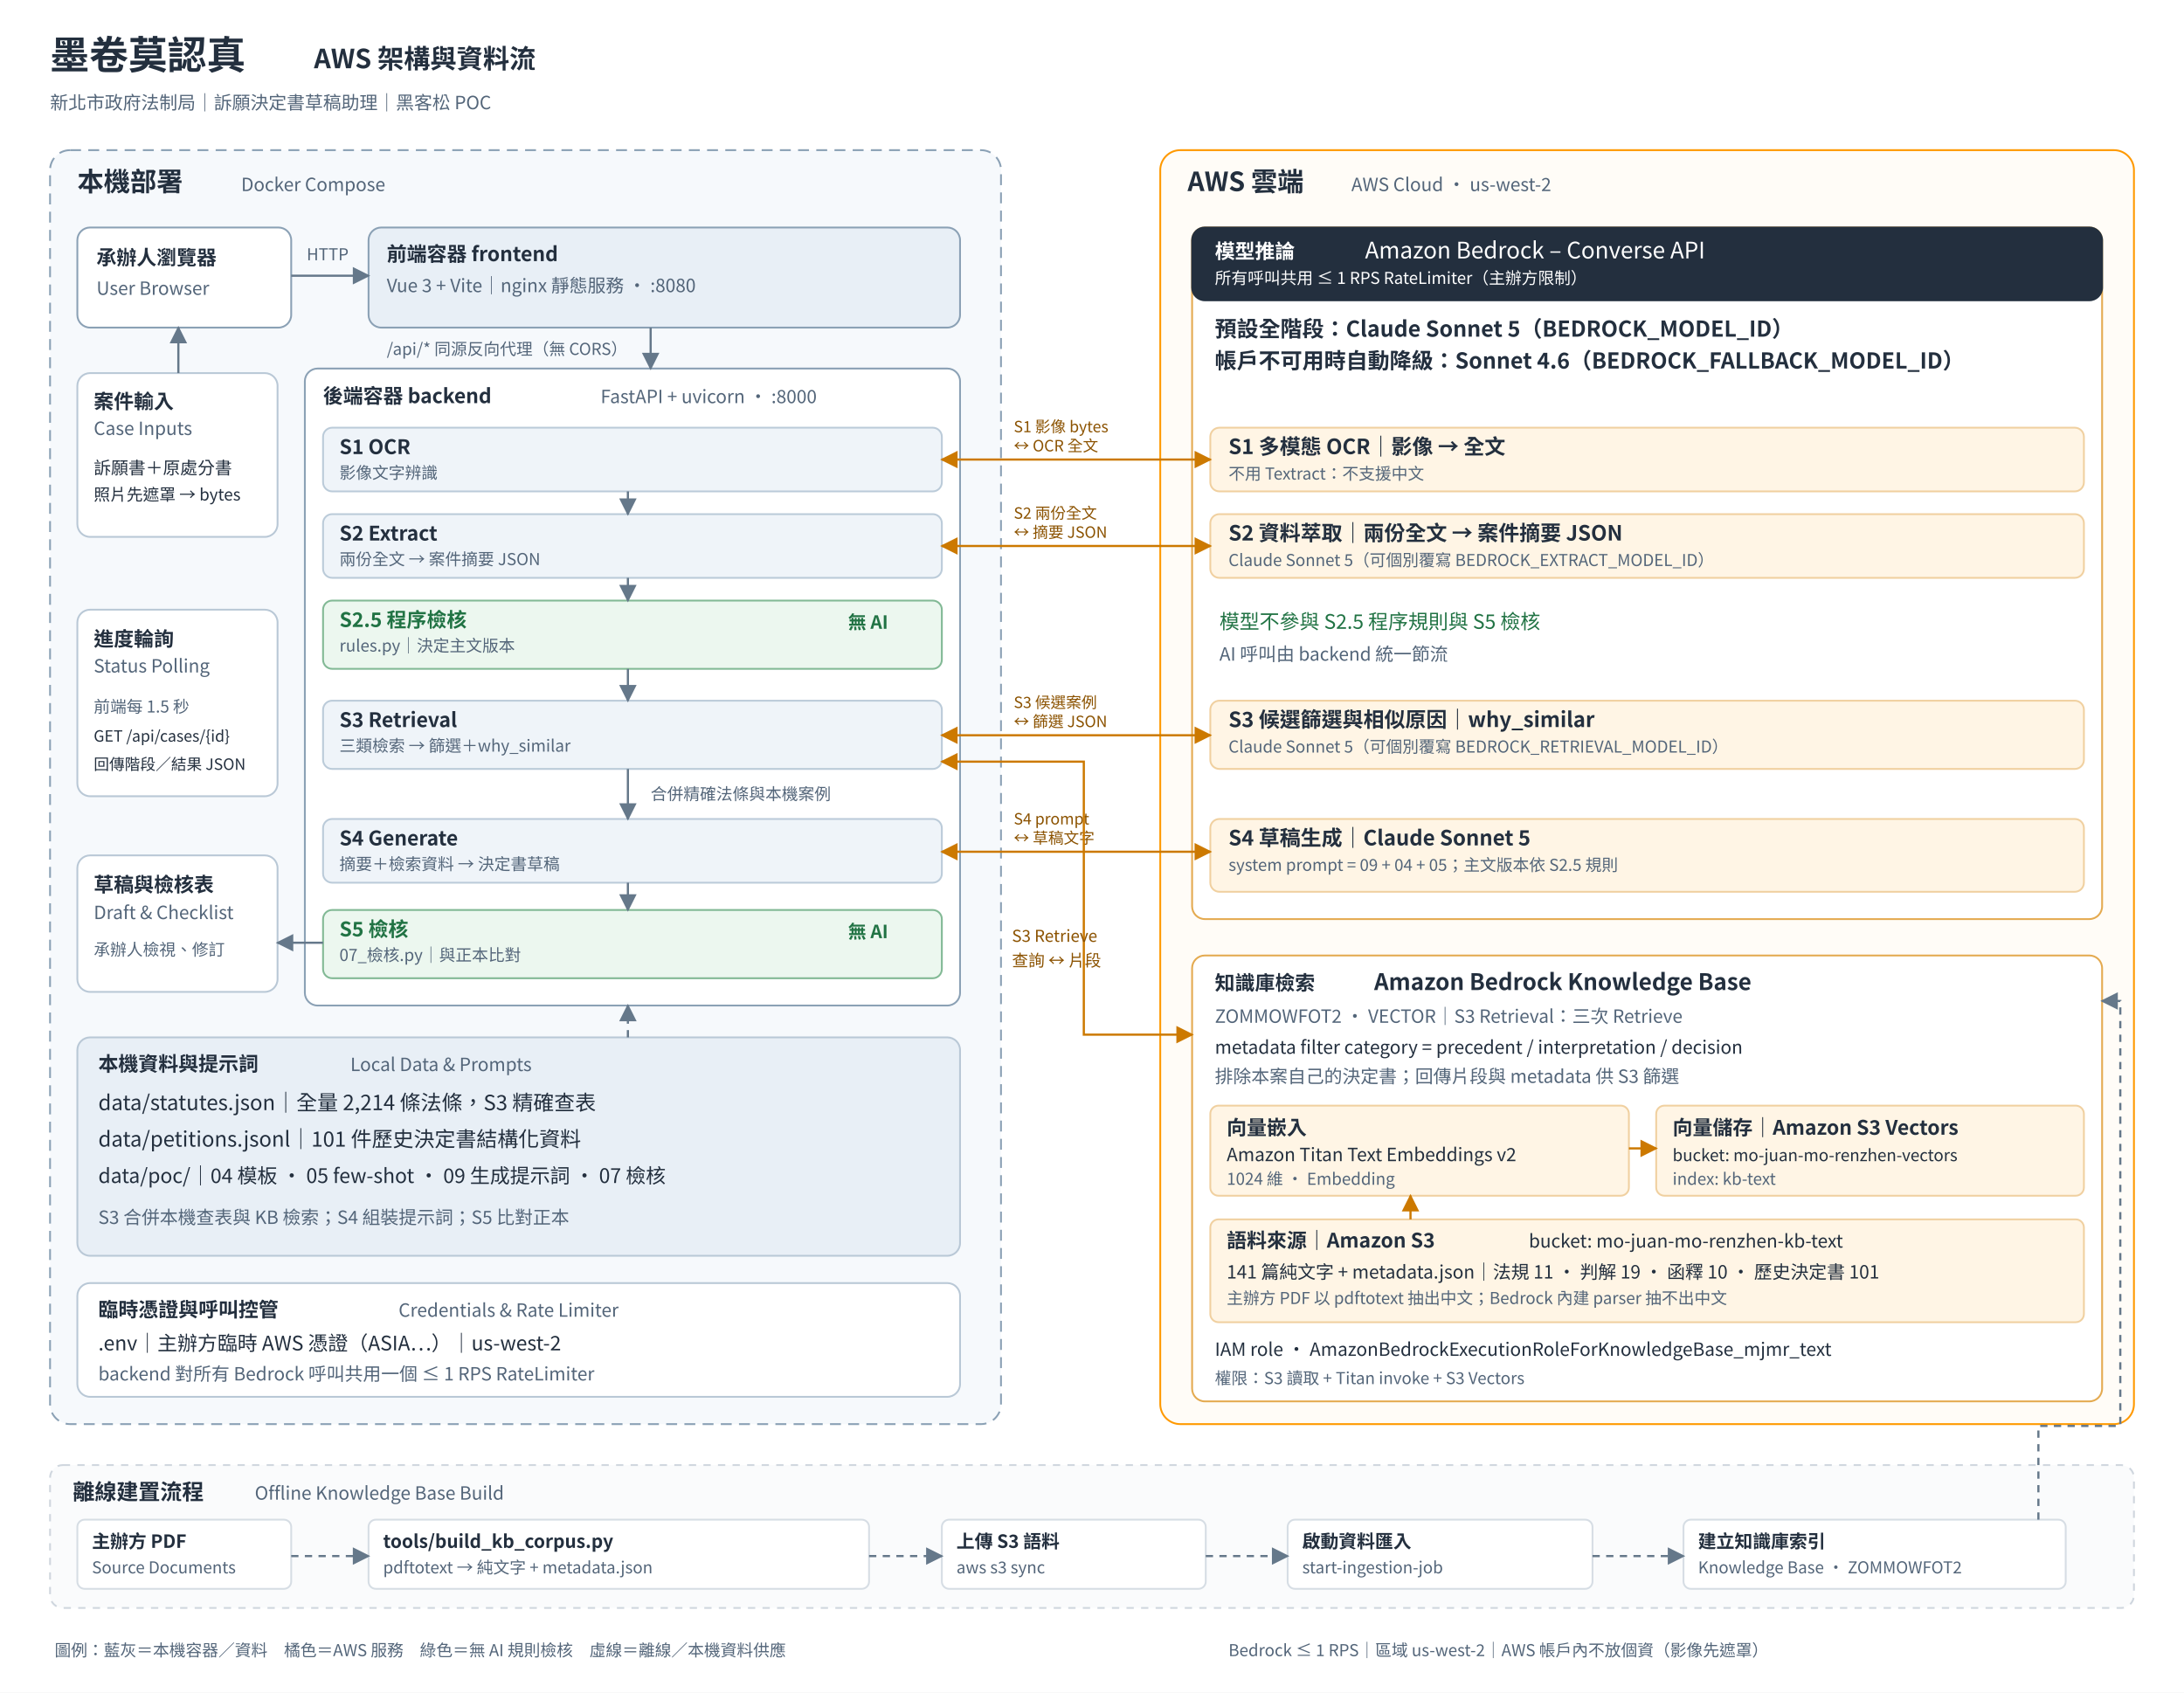
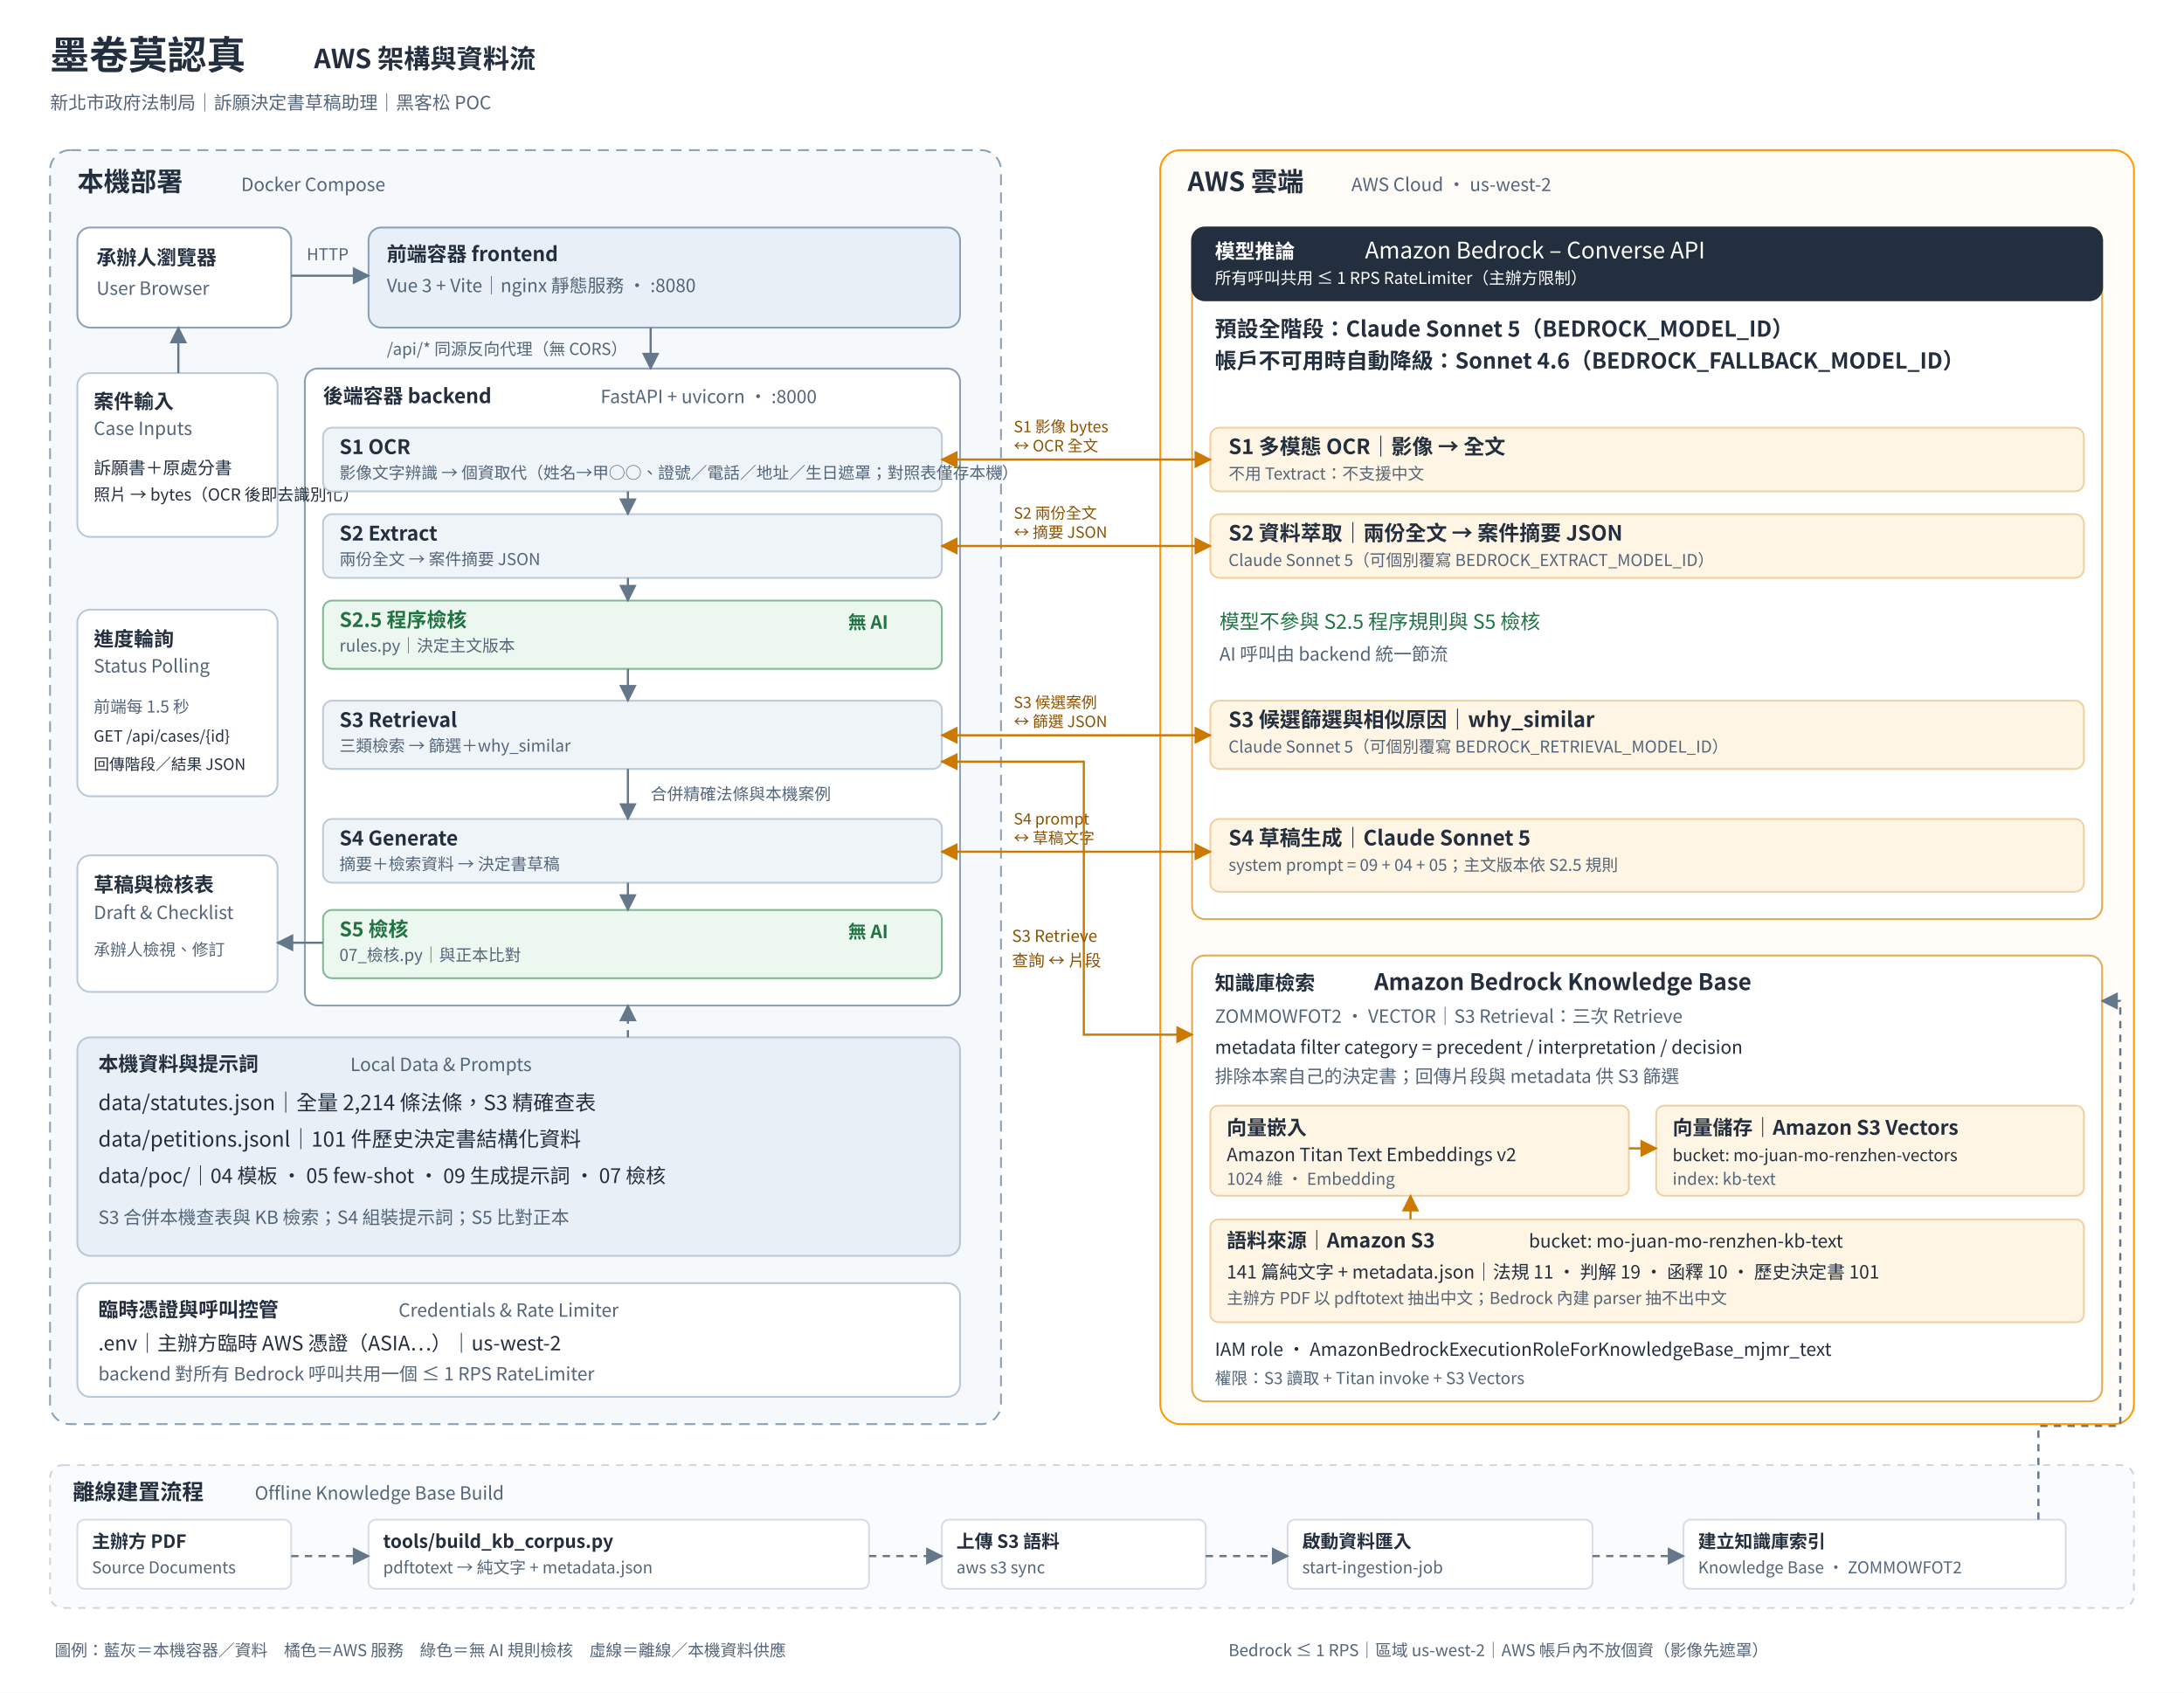
<svg xmlns="http://www.w3.org/2000/svg" width="2400" height="1860" viewBox="0 0 2400 1860">
  <defs>
    <marker id="arrow" viewBox="0 0 10 10" refX="9" refY="5" markerWidth="8" markerHeight="8" orient="auto-start-reverse">
      <path d="M0 0 L10 5 L0 10 Z" fill="#65788A" />
    </marker>
    <marker id="awsarrow" viewBox="0 0 10 10" refX="9" refY="5" markerWidth="8" markerHeight="8" orient="auto-start-reverse">
      <path d="M0 0 L10 5 L0 10 Z" fill="#CC7900" />
    </marker>
  </defs>
  <style>
text { font-family: 'Noto Sans CJK TC', sans-serif; fill:#232F3E; font-size:22px; }
.title {font-size:43px;font-weight:700}.heading{font-size:29px;font-weight:700}.sub{font-size:20px;fill:#536579}.small{font-size:18px;fill:#536579}.label{font-size:19px;fill:#8B5200}.bold{font-weight:700}.green{fill:#217344}.white{fill:white}
</style>
  <rect width="2400" height="1860" fill="white" />
  <text x="55" y="76" class="title">墨卷莫認真</text>
  <text x="345" y="75" class="heading">AWS 架構與資料流</text>
  <text x="55" y="120" class="sub">新北市政府法制局｜訴願決定書草稿助理｜黑客松 POC</text>
  <rect x="55" y="165" width="1045" height="1400" rx="22" fill="#F6F9FC" stroke="#8BA1B5" stroke-width="2" stroke-dasharray="12 8" />
  <text x="85" y="210" class="heading">本機部署</text>
  <text x="265" y="210" class="sub">Docker Compose</text>
  <rect x="1275" y="165" width="1070" height="1400" rx="22" fill="#FFFCF7" stroke="#FF9900" stroke-width="2" />
  <text x="1305" y="210" class="heading">AWS 雲端</text>
  <text x="1485" y="210" class="sub">AWS Cloud · us-west-2</text>
  <rect x="85" y="250" width="235" height="110" rx="14" fill="#FFFFFF" stroke="#8BA1B5" stroke-width="2" />
  <text x="106" y="291" class="bold">承辦人瀏覽器</text>
  <text x="106" y="324" class="sub">User Browser</text>
  <rect x="405" y="250" width="650" height="110" rx="14" fill="#E8EFF6" stroke="#8BA1B5" stroke-width="2" />
  <text x="425" y="287" class="bold">前端容器 frontend</text>
  <text x="425" y="321" class="sub">Vue 3 + Vite｜nginx 靜態服務 · :8080</text>
  <path d="M320 303 H405" fill="none" stroke="#65788A" stroke-width="2.4" marker-end="url(#arrow)" />
  <text x="337" y="286" class="small">HTTP</text>
  <rect x="335" y="405" width="720" height="700" rx="14" fill="#FFFFFF" stroke="#8BA1B5" stroke-width="2" />
  <text x="355" y="443" class="bold">後端容器 backend</text>
  <text x="660" y="443" class="sub">FastAPI + uvicorn · :8000</text>
  <path d="M715 360 V405" fill="none" stroke="#65788A" stroke-width="2.4" marker-end="url(#arrow)" />
  <text x="425" y="390" class="small">/api/* 同源反向代理（無 CORS）</text>
  <rect x="85" y="410" width="220" height="180" rx="14" fill="#FFFFFF" stroke="#B9C8D6" stroke-width="2" />
  <text x="103" y="449" class="bold">案件輸入</text>
  <text x="103" y="478" class="sub">Case Inputs</text>
  <text x="103" y="521" class="" style="font-size:19px">訴願書＋原處分書</text>
-   <text x="103" y="550" class="" style="font-size:18px">照片先遮罩 → bytes</text>
+   <text x="103" y="550" class="" style="font-size:18px">照片 → bytes（OCR 後即去識別化）</text>
  <path d="M196 410 V360" fill="none" stroke="#65788A" stroke-width="2.4" marker-end="url(#arrow)" />
  <rect x="85" y="670" width="220" height="205" rx="14" fill="#FFFFFF" stroke="#B9C8D6" stroke-width="2" />
  <text x="103" y="710" class="bold">進度輪詢</text>
  <text x="103" y="739" class="sub">Status Polling</text>
  <text x="103" y="783" class="small">前端每 1.5 秒</text>
  <text x="103" y="815" class="" style="font-size:17px">GET /api/cases/{id}</text>
  <text x="103" y="846" class="" style="font-size:17px">回傳階段／結果 JSON</text>
  <rect x="85" y="940" width="220" height="150" rx="14" fill="#FFFFFF" stroke="#B9C8D6" stroke-width="2" />
  <text x="103" y="980" class="bold">草稿與檢核表</text>
  <text x="103" y="1010" class="sub">Draft &amp; Checklist</text>
  <text x="103" y="1050" class="small">承辦人檢視、修訂</text>
  <rect x="355" y="470" width="680" height="70" rx="10" fill="#EFF4F9" stroke="#BBCBD9" stroke-width="2" />
  <text x="373" y="499" class="bold">S1  OCR</text>
-   <text x="373" y="526" class="small">影像文字辨識</text>
+   <text x="373" y="526" class="small">影像文字辨識 → 個資取代（姓名→甲○○、證號／電話／地址／生日遮罩；對照表僅存本機）</text>
  <rect x="355" y="565" width="680" height="70" rx="10" fill="#EFF4F9" stroke="#BBCBD9" stroke-width="2" />
  <text x="373" y="594" class="bold">S2  Extract</text>
  <text x="373" y="621" class="small">兩份全文 → 案件摘要 JSON</text>
  <rect x="355" y="660" width="680" height="75" rx="10" fill="#ECF7EF" stroke="#82B995" stroke-width="2" />
  <text x="373" y="689" class="bold green">S2.5  程序檢核</text>
  <text x="373" y="716" class="small">rules.py｜決定主文版本</text>
  <text x="932" y="691" class="bold green" style="font-size:20px">無 AI</text>
  <rect x="355" y="770" width="680" height="75" rx="10" fill="#EFF4F9" stroke="#BBCBD9" stroke-width="2" />
  <text x="373" y="799" class="bold">S3  Retrieval</text>
  <text x="373" y="826" class="small">三類檢索 → 篩選＋why_similar</text>
  <rect x="355" y="900" width="680" height="70" rx="10" fill="#EFF4F9" stroke="#BBCBD9" stroke-width="2" />
  <text x="373" y="929" class="bold">S4  Generate</text>
  <text x="373" y="956" class="small">摘要＋檢索資料 → 決定書草稿</text>
  <rect x="355" y="1000" width="680" height="75" rx="10" fill="#ECF7EF" stroke="#82B995" stroke-width="2" />
  <text x="373" y="1029" class="bold green">S5  檢核</text>
  <text x="373" y="1056" class="small">07_檢核.py｜與正本比對</text>
  <text x="932" y="1031" class="bold green" style="font-size:20px">無 AI</text>
  <path d="M690 540 V565" fill="none" stroke="#65788A" stroke-width="2.4" marker-end="url(#arrow)" />
  <path d="M690 635 V660" fill="none" stroke="#65788A" stroke-width="2.4" marker-end="url(#arrow)" />
  <path d="M690 735 V770" fill="none" stroke="#65788A" stroke-width="2.4" marker-end="url(#arrow)" />
  <path d="M690 845 V900" fill="none" stroke="#65788A" stroke-width="2.4" marker-end="url(#arrow)" />
  <path d="M690 970 V1000" fill="none" stroke="#65788A" stroke-width="2.4" marker-end="url(#arrow)" />
  <text x="715" y="879" class="small">合併精確法條與本機案例</text>
  <path d="M355 1036 H305" fill="none" stroke="#65788A" stroke-width="2.4" marker-end="url(#arrow)" />
  <rect x="1310" y="250" width="1000" height="760" rx="14" fill="#FFFFFF" stroke="#E4AA50" stroke-width="2" />
  <rect x="1310" y="250" width="1000" height="80" rx="14" fill="#232F3E" stroke="#232F3E" stroke-width="2" />
  <text x="1335" y="284" class="bold white">模型推論</text>
  <text x="1500" y="284" class="white" style="font-size:25px">Amazon Bedrock – Converse API</text>
  <text x="1335" y="312" class="white" style="font-size:18px">所有呼叫共用 ≤ 1 RPS RateLimiter（主辦方限制）</text>
  <text x="1335" y="370" class="bold" style="font-size:24px">預設全階段：Claude Sonnet 5（BEDROCK_MODEL_ID）</text>
  <text x="1335" y="405" class="bold" style="font-size:24px">帳戶不可用時自動降級：Sonnet 4.6（BEDROCK_FALLBACK_MODEL_ID）</text>
  <rect x="1330" y="470" width="960" height="70" rx="10" fill="#FFF5E5" stroke="#F0D0A0" stroke-width="2" />
  <text x="1350" y="499" class="bold" style="font-size:23px">S1  多模態 OCR｜影像 → 全文</text>
  <text x="1350" y="527" class="small">不用 Textract：不支援中文</text>
  <rect x="1330" y="565" width="960" height="70" rx="10" fill="#FFF5E5" stroke="#F0D0A0" stroke-width="2" />
  <text x="1350" y="594" class="bold" style="font-size:23px">S2  資料萃取｜兩份全文 → 案件摘要 JSON</text>
  <text x="1350" y="622" class="small">Claude Sonnet 5（可個別覆寫 BEDROCK_EXTRACT_MODEL_ID）</text>
  <rect x="1330" y="770" width="960" height="75" rx="10" fill="#FFF5E5" stroke="#F0D0A0" stroke-width="2" />
  <text x="1350" y="799" class="bold" style="font-size:23px">S3  候選篩選與相似原因｜why_similar</text>
  <text x="1350" y="827" class="small">Claude Sonnet 5（可個別覆寫 BEDROCK_RETRIEVAL_MODEL_ID）</text>
  <rect x="1330" y="900" width="960" height="80" rx="10" fill="#FFF5E5" stroke="#F0D0A0" stroke-width="2" />
  <text x="1350" y="929" class="bold" style="font-size:23px">S4  草稿生成｜Claude Sonnet 5</text>
  <text x="1350" y="957" class="small">system prompt = 09 + 04 + 05；主文版本依 S2.5 規則</text>
  <text x="1340" y="691" class="green" style="font-size:22px">模型不參與 S2.5 程序規則與 S5 檢核</text>
  <text x="1340" y="726" class="sub">AI 呼叫由 backend 統一節流</text>
  <path d="M1035 505 H1330" fill="none" stroke="#CC7900" stroke-width="2.4" marker-end="url(#awsarrow)" marker-start="url(#awsarrow)" />
  <rect x="1107" y="456" width="160" height="43" rx="3" fill="white" stroke="white" stroke-width="2" />
  <text x="1114" y="475" class="label" style="font-size:17px">S1  影像 bytes</text>
  <text x="1114" y="496" class="label" style="font-size:17px">↔ OCR 全文</text>
  <path d="M1035 600 H1330" fill="none" stroke="#CC7900" stroke-width="2.4" marker-end="url(#awsarrow)" marker-start="url(#awsarrow)" />
  <rect x="1107" y="551" width="160" height="43" rx="3" fill="white" stroke="white" stroke-width="2" />
  <text x="1114" y="570" class="label" style="font-size:17px">S2  兩份全文</text>
  <text x="1114" y="591" class="label" style="font-size:17px">↔ 摘要 JSON</text>
  <path d="M1035 808 H1330" fill="none" stroke="#CC7900" stroke-width="2.4" marker-end="url(#awsarrow)" marker-start="url(#awsarrow)" />
  <rect x="1107" y="759" width="160" height="43" rx="3" fill="white" stroke="white" stroke-width="2" />
  <text x="1114" y="778" class="label" style="font-size:17px">S3  候選案例</text>
  <text x="1114" y="799" class="label" style="font-size:17px">↔ 篩選 JSON</text>
  <path d="M1035 936 H1330" fill="none" stroke="#CC7900" stroke-width="2.4" marker-end="url(#awsarrow)" marker-start="url(#awsarrow)" />
  <rect x="1107" y="887" width="160" height="43" rx="3" fill="white" stroke="white" stroke-width="2" />
  <text x="1114" y="906" class="label" style="font-size:17px">S4  prompt</text>
  <text x="1114" y="927" class="label" style="font-size:17px">↔ 草稿文字</text>
  <rect x="85" y="1140" width="970" height="240" rx="14" fill="#E8EFF6" stroke="#B9C8D6" stroke-width="2" />
  <text x="108" y="1177" class="bold">本機資料與提示詞</text>
  <text x="385" y="1177" class="sub">Local Data &amp; Prompts</text>
  <text x="108" y="1220" class="" style="font-size:23px">data/statutes.json｜全量 2,214 條法條，S3 精確查表</text>
  <text x="108" y="1260" class="" style="font-size:23px">data/petitions.jsonl｜101 件歷史決定書結構化資料</text>
  <text x="108" y="1300" class="" style="font-size:22px">data/poc/｜04 模板 · 05 few-shot · 09 生成提示詞 · 07 檢核</text>
  <text x="108" y="1345" class="sub">S3 合併本機查表與 KB 檢索；S4 組裝提示詞；S5 比對正本</text>
  <path d="M690 1140 V1105" fill="none" stroke="#65788A" stroke-width="2.4" stroke-dasharray="8 7" marker-end="url(#arrow)" />
  <rect x="85" y="1410" width="970" height="125" rx="14" fill="#FFFFFF" stroke="#B9C8D6" stroke-width="2" />
  <text x="108" y="1447" class="bold">臨時憑證與呼叫控管</text>
  <text x="438" y="1447" class="sub">Credentials &amp; Rate Limiter</text>
  <text x="108" y="1484" class="" style="font-size:22px">.env｜主辦方臨時 AWS 憑證（ASIA…）｜us-west-2</text>
  <text x="108" y="1517" class="sub">backend 對所有 Bedrock 呼叫共用一個 ≤ 1 RPS RateLimiter</text>
  <rect x="1310" y="1050" width="1000" height="490" rx="14" fill="#FFFFFF" stroke="#E4AA50" stroke-width="2" />
  <text x="1335" y="1088" class="bold">知識庫檢索</text>
  <text x="1510" y="1088" class="bold" style="font-size:25px">Amazon Bedrock Knowledge Base</text>
  <text x="1335" y="1124" class="sub">ZOMMOWFOT2 · VECTOR｜S3 Retrieval：三次 Retrieve</text>
  <text x="1335" y="1158" class="" style="font-size:20px">metadata filter category = precedent / interpretation / decision</text>
  <text x="1335" y="1190" class="sub">排除本案自己的決定書；回傳片段與 metadata 供 S3 篩選</text>
  <path d="M1035 837 H1191 V1137 H1310" fill="none" stroke="#CC7900" stroke-width="2.4" marker-end="url(#awsarrow)" marker-start="url(#awsarrow)" />
  <text x="1112" y="1035" class="label" style="font-size:18px">S3 Retrieve</text>
  <text x="1112" y="1062" class="label" style="font-size:18px">查詢 ↔ 片段</text>
  <rect x="1330" y="1215" width="460" height="99" rx="9" fill="#FFF5E5" stroke="#F0D0A0" stroke-width="2" />
  <text x="1348" y="1247" class="bold">向量嵌入</text>
  <text x="1348" y="1276" class="" style="font-size:20px">Amazon Titan Text Embeddings v2</text>
  <text x="1348" y="1302" class="small">1024 維 · Embedding</text>
  <rect x="1820" y="1215" width="470" height="99" rx="9" fill="#FFF5E5" stroke="#F0D0A0" stroke-width="2" />
  <text x="1838" y="1247" class="bold" style="font-size:22px">向量儲存｜Amazon S3 Vectors</text>
  <text x="1838" y="1276" class="" style="font-size:18px">bucket: mo-juan-mo-renzhen-vectors</text>
  <text x="1838" y="1302" class="small">index: kb-text</text>
  <path d="M1790 1262 H1820" fill="none" stroke="#CC7900" stroke-width="2.4" marker-end="url(#awsarrow)" />
  <rect x="1330" y="1340" width="960" height="113" rx="9" fill="#FFF5E5" stroke="#F0D0A0" stroke-width="2" />
  <text x="1348" y="1371" class="bold" style="font-size:22px">語料來源｜Amazon S3</text>
  <text x="1680" y="1371" class="" style="font-size:20px">bucket: mo-juan-mo-renzhen-kb-text</text>
  <text x="1348" y="1405" class="" style="font-size:20px">141 篇純文字 + metadata.json｜法規 11 · 判解 19 · 函釋 10 · 歷史決定書 101</text>
  <text x="1348" y="1433" class="small">主辦方 PDF 以 pdftotext 抽出中文；Bedrock 內建 parser 抽不出中文</text>
  <path d="M1550 1340 V1314" fill="none" stroke="#CC7900" stroke-width="2.4" marker-end="url(#awsarrow)" />
  <text x="1335" y="1490" class="" style="font-size:20px">IAM role · AmazonBedrockExecutionRoleForKnowledgeBase_mjmr_text</text>
  <text x="1335" y="1521" class="small">權限：S3 讀取 + Titan invoke + S3 Vectors</text>
  <rect x="55" y="1610" width="2290" height="157" rx="14" fill="#FAFBFC" stroke="#CFD6DE" stroke-width="2" stroke-dasharray="8 8" />
  <text x="80" y="1648" class="bold" style="font-size:24px">離線建置流程</text>
  <text x="280" y="1648" class="sub">Offline Knowledge Base Build</text>
  <rect x="85" y="1670" width="235" height="76" rx="8" fill="#FFFFFF" stroke="#D6DDE4" stroke-width="2" />
  <text x="101" y="1701" class="bold" style="font-size:20px">主辦方 PDF</text>
  <text x="101" y="1729" class="small" style="font-size:18px">Source Documents</text>
  <rect x="405" y="1670" width="550" height="76" rx="8" fill="#FFFFFF" stroke="#D6DDE4" stroke-width="2" />
  <text x="421" y="1701" class="bold" style="font-size:20px">tools/build_kb_corpus.py</text>
  <text x="421" y="1729" class="small" style="font-size:18px">pdftotext → 純文字 + metadata.json</text>
  <rect x="1035" y="1670" width="290" height="76" rx="8" fill="#FFFFFF" stroke="#D6DDE4" stroke-width="2" />
  <text x="1051" y="1701" class="bold" style="font-size:20px">上傳 S3 語料</text>
  <text x="1051" y="1729" class="small" style="font-size:18px">aws s3 sync</text>
  <rect x="1415" y="1670" width="335" height="76" rx="8" fill="#FFFFFF" stroke="#D6DDE4" stroke-width="2" />
  <text x="1431" y="1701" class="bold" style="font-size:20px">啟動資料匯入</text>
  <text x="1431" y="1729" class="small" style="font-size:18px">start-ingestion-job</text>
  <rect x="1850" y="1670" width="420" height="76" rx="8" fill="#FFFFFF" stroke="#D6DDE4" stroke-width="2" />
  <text x="1866" y="1701" class="bold" style="font-size:20px">建立知識庫索引</text>
  <text x="1866" y="1729" class="small" style="font-size:18px">Knowledge Base · ZOMMOWFOT2</text>
  <path d="M320 1710 H405" fill="none" stroke="#65788A" stroke-width="2.4" stroke-dasharray="8 7" marker-end="url(#arrow)" />
  <path d="M955 1710 H1035" fill="none" stroke="#65788A" stroke-width="2.4" stroke-dasharray="8 7" marker-end="url(#arrow)" />
  <path d="M1325 1710 H1415" fill="none" stroke="#65788A" stroke-width="2.4" stroke-dasharray="8 7" marker-end="url(#arrow)" />
  <path d="M1750 1710 H1850" fill="none" stroke="#65788A" stroke-width="2.4" stroke-dasharray="8 7" marker-end="url(#arrow)" />
  <path d="M2240 1670 V1567 H2330 V1100 H2310" fill="none" stroke="#65788A" stroke-width="2.4" stroke-dasharray="8 7" marker-end="url(#arrow)" />
  <text x="60" y="1820" class="small">圖例：藍灰＝本機容器／資料　橘色＝AWS 服務　綠色＝無 AI 規則檢核　虛線＝離線／本機資料供應</text>
  <text x="1350" y="1820" class="small" style="font-size:18px">Bedrock ≤ 1 RPS｜區域 us-west-2｜AWS 帳戶內不放個資（影像先遮罩）</text>
</svg>
